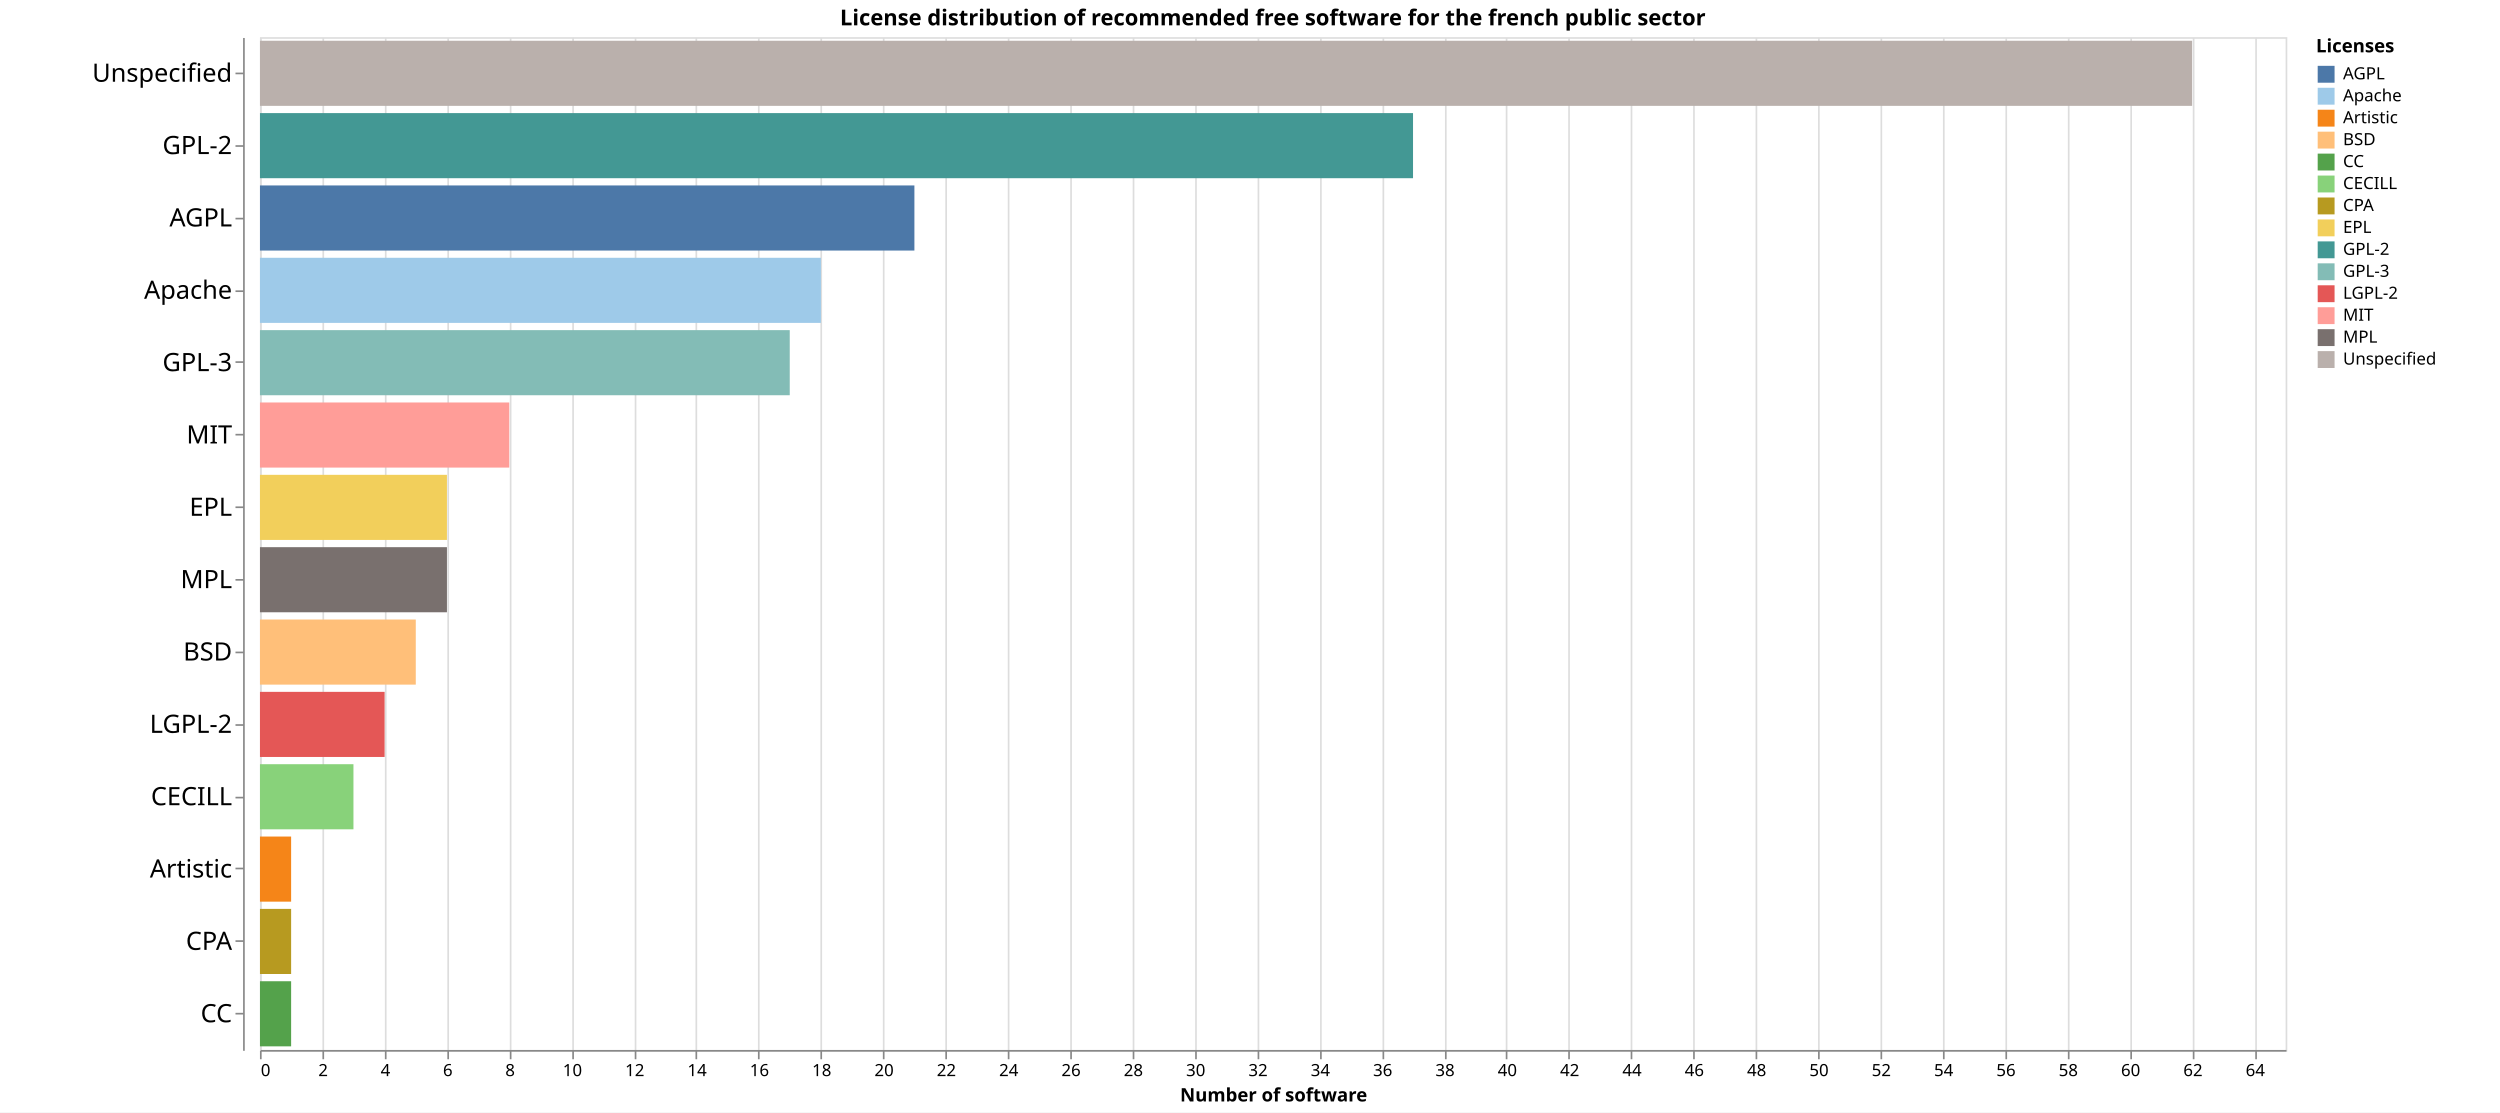
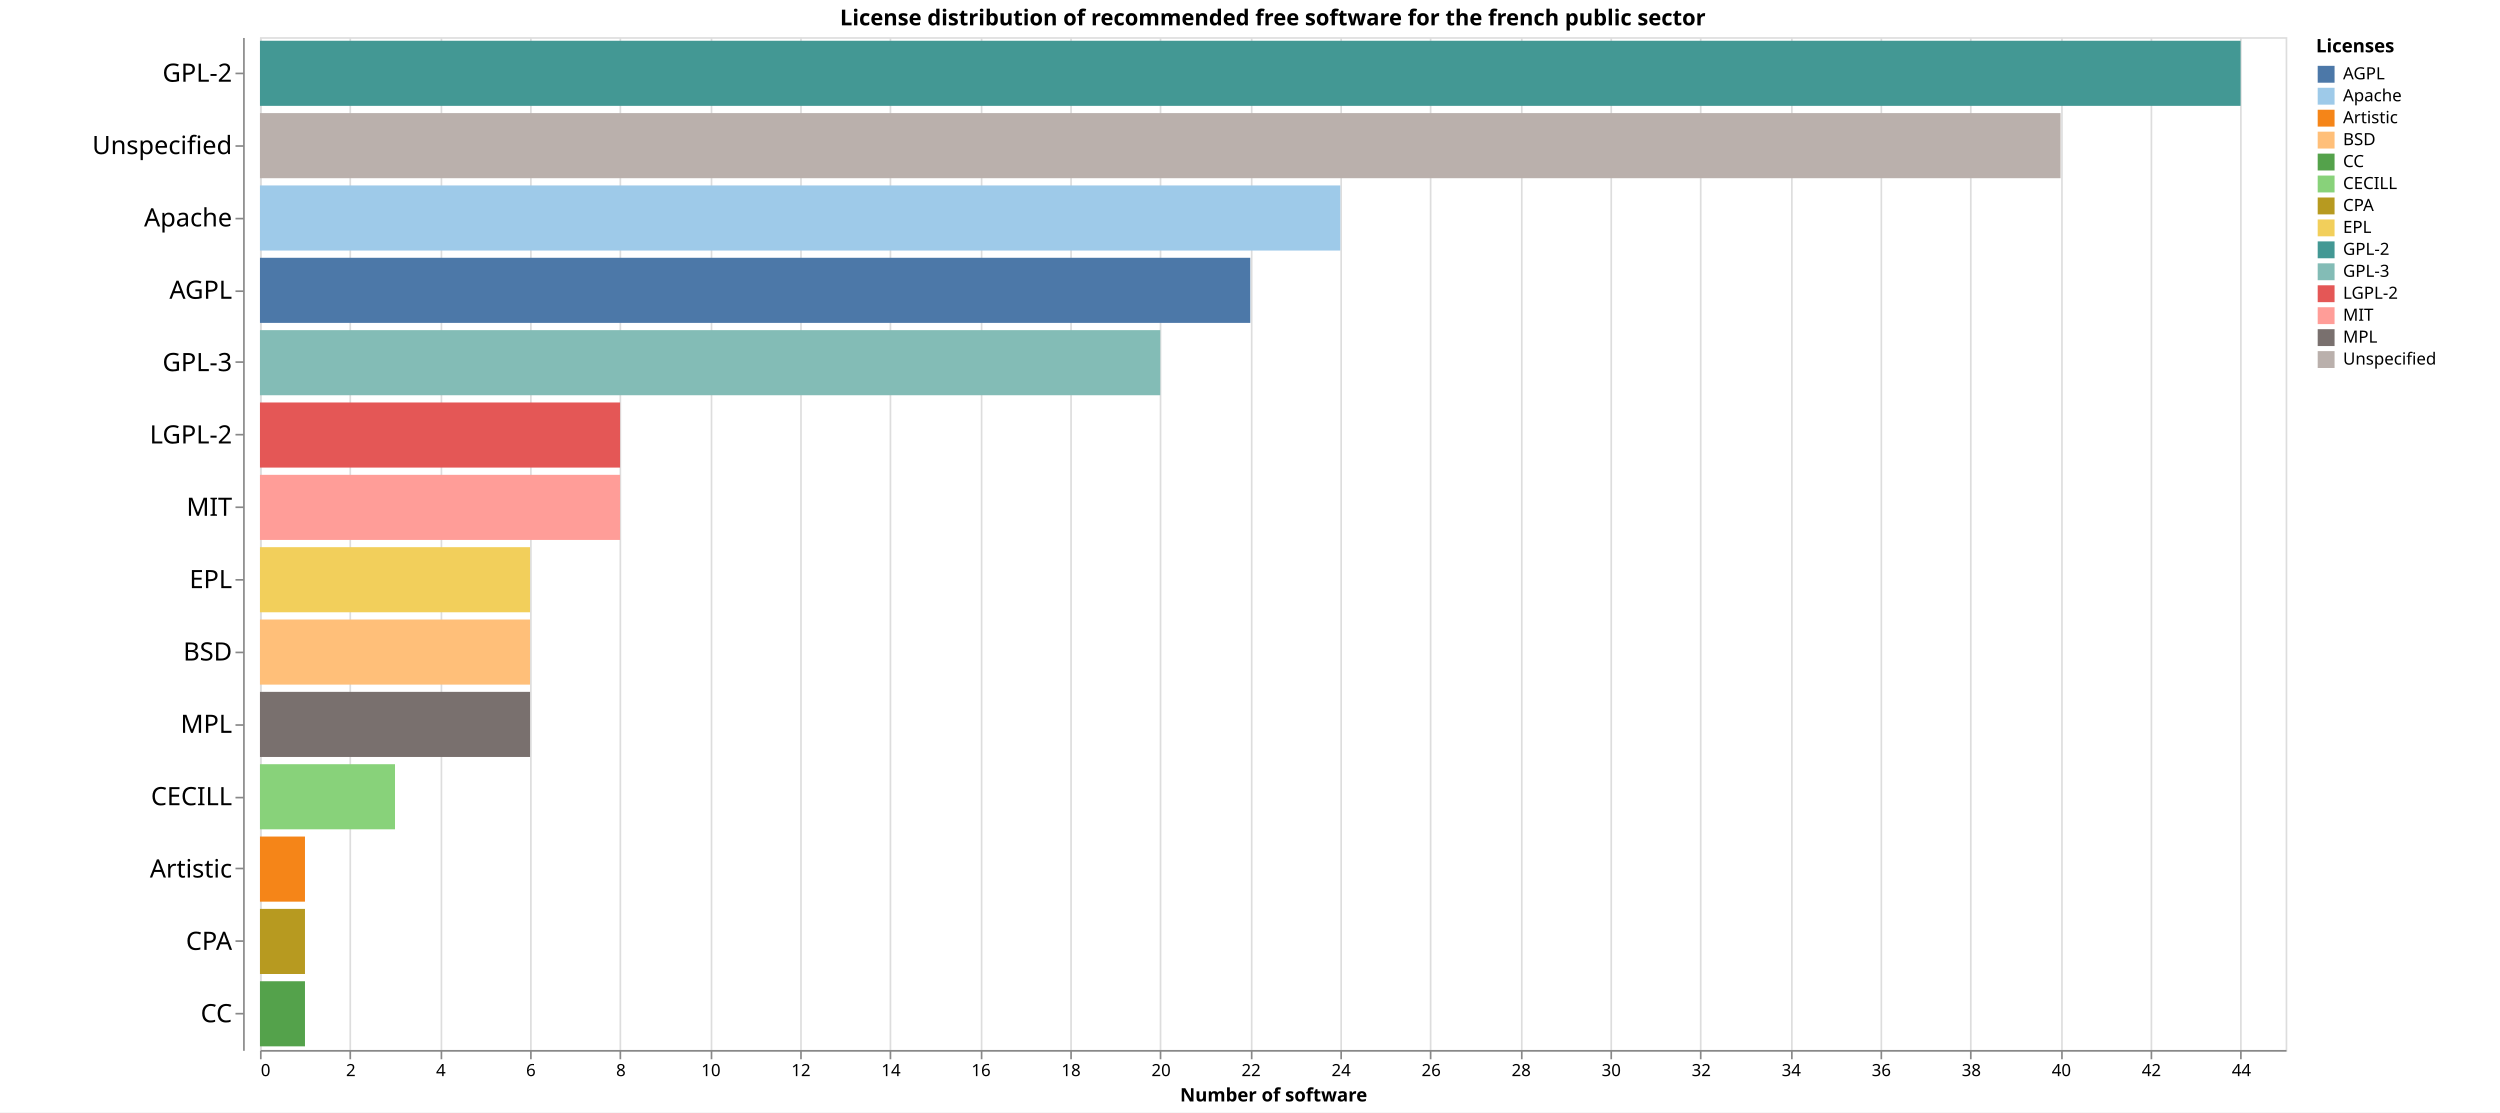
<svg xmlns="http://www.w3.org/2000/svg" class="marks" width="1481" height="659" viewBox="0 0 1481 659" version="1.1">
  <rect width="1481" height="659" style="fill: white;" />
  <g transform="translate(154,22)">
    <g class="mark-group role-frame root">
      <g transform="translate(0,0)">
        <path class="background" d="M0.5,0.5h1200v600h-1200Z" style="fill: none; stroke: #ddd;" />
        <g>
          <g class="mark-group role-axis">
            <g transform="translate(0.5,600.5)">
              <path class="background" d="M0,0h0v0h0Z" style="pointer-events: none; fill: none;" />
              <g>
                <g class="mark-rule role-axis-grid" style="pointer-events: none;">
                  <line transform="translate(0,0)" x2="0" y2="-600" style="fill: none; stroke: #ddd; stroke-width: 1; opacity: 1;" />
-                   <line transform="translate(37,0)" x2="0" y2="-600" style="fill: none; stroke: #ddd; stroke-width: 1; opacity: 1;" />
-                   <line transform="translate(74,0)" x2="0" y2="-600" style="fill: none; stroke: #ddd; stroke-width: 1; opacity: 1;" />
-                   <line transform="translate(111,0)" x2="0" y2="-600" style="fill: none; stroke: #ddd; stroke-width: 1; opacity: 1;" />
-                   <line transform="translate(148,0)" x2="0" y2="-600" style="fill: none; stroke: #ddd; stroke-width: 1; opacity: 1;" />
-                   <line transform="translate(185,0)" x2="0" y2="-600" style="fill: none; stroke: #ddd; stroke-width: 1; opacity: 1;" />
-                   <line transform="translate(222,0)" x2="0" y2="-600" style="fill: none; stroke: #ddd; stroke-width: 1; opacity: 1;" />
-                   <line transform="translate(258,0)" x2="0" y2="-600" style="fill: none; stroke: #ddd; stroke-width: 1; opacity: 1;" />
-                   <line transform="translate(295,0)" x2="0" y2="-600" style="fill: none; stroke: #ddd; stroke-width: 1; opacity: 1;" />
-                   <line transform="translate(332,0)" x2="0" y2="-600" style="fill: none; stroke: #ddd; stroke-width: 1; opacity: 1;" />
-                   <line transform="translate(369,0)" x2="0" y2="-600" style="fill: none; stroke: #ddd; stroke-width: 1; opacity: 1;" />
-                   <line transform="translate(406,0)" x2="0" y2="-600" style="fill: none; stroke: #ddd; stroke-width: 1; opacity: 1;" />
-                   <line transform="translate(443,0)" x2="0" y2="-600" style="fill: none; stroke: #ddd; stroke-width: 1; opacity: 1;" />
+                   <line transform="translate(53,0)" x2="0" y2="-600" style="fill: none; stroke: #ddd; stroke-width: 1; opacity: 1;" />
+                   <line transform="translate(107,0)" x2="0" y2="-600" style="fill: none; stroke: #ddd; stroke-width: 1; opacity: 1;" />
+                   <line transform="translate(160,0)" x2="0" y2="-600" style="fill: none; stroke: #ddd; stroke-width: 1; opacity: 1;" />
+                   <line transform="translate(213,0)" x2="0" y2="-600" style="fill: none; stroke: #ddd; stroke-width: 1; opacity: 1;" />
+                   <line transform="translate(267,0)" x2="0" y2="-600" style="fill: none; stroke: #ddd; stroke-width: 1; opacity: 1;" />
+                   <line transform="translate(320,0)" x2="0" y2="-600" style="fill: none; stroke: #ddd; stroke-width: 1; opacity: 1;" />
+                   <line transform="translate(373,0)" x2="0" y2="-600" style="fill: none; stroke: #ddd; stroke-width: 1; opacity: 1;" />
+                   <line transform="translate(427,0)" x2="0" y2="-600" style="fill: none; stroke: #ddd; stroke-width: 1; opacity: 1;" />
                  <line transform="translate(480,0)" x2="0" y2="-600" style="fill: none; stroke: #ddd; stroke-width: 1; opacity: 1;" />
-                   <line transform="translate(517,0)" x2="0" y2="-600" style="fill: none; stroke: #ddd; stroke-width: 1; opacity: 1;" />
-                   <line transform="translate(554,0)" x2="0" y2="-600" style="fill: none; stroke: #ddd; stroke-width: 1; opacity: 1;" />
-                   <line transform="translate(591,0)" x2="0" y2="-600" style="fill: none; stroke: #ddd; stroke-width: 1; opacity: 1;" />
-                   <line transform="translate(628,0)" x2="0" y2="-600" style="fill: none; stroke: #ddd; stroke-width: 1; opacity: 1;" />
-                   <line transform="translate(665,0)" x2="0" y2="-600" style="fill: none; stroke: #ddd; stroke-width: 1; opacity: 1;" />
-                   <line transform="translate(702,0)" x2="0" y2="-600" style="fill: none; stroke: #ddd; stroke-width: 1; opacity: 1;" />
-                   <line transform="translate(738,0)" x2="0" y2="-600" style="fill: none; stroke: #ddd; stroke-width: 1; opacity: 1;" />
-                   <line transform="translate(775,0)" x2="0" y2="-600" style="fill: none; stroke: #ddd; stroke-width: 1; opacity: 1;" />
-                   <line transform="translate(812,0)" x2="0" y2="-600" style="fill: none; stroke: #ddd; stroke-width: 1; opacity: 1;" />
-                   <line transform="translate(849,0)" x2="0" y2="-600" style="fill: none; stroke: #ddd; stroke-width: 1; opacity: 1;" />
-                   <line transform="translate(886,0)" x2="0" y2="-600" style="fill: none; stroke: #ddd; stroke-width: 1; opacity: 1;" />
-                   <line transform="translate(923,0)" x2="0" y2="-600" style="fill: none; stroke: #ddd; stroke-width: 1; opacity: 1;" />
+                   <line transform="translate(533,0)" x2="0" y2="-600" style="fill: none; stroke: #ddd; stroke-width: 1; opacity: 1;" />
+                   <line transform="translate(587,0)" x2="0" y2="-600" style="fill: none; stroke: #ddd; stroke-width: 1; opacity: 1;" />
+                   <line transform="translate(640,0)" x2="0" y2="-600" style="fill: none; stroke: #ddd; stroke-width: 1; opacity: 1;" />
+                   <line transform="translate(693,0)" x2="0" y2="-600" style="fill: none; stroke: #ddd; stroke-width: 1; opacity: 1;" />
+                   <line transform="translate(747,0)" x2="0" y2="-600" style="fill: none; stroke: #ddd; stroke-width: 1; opacity: 1;" />
+                   <line transform="translate(800,0)" x2="0" y2="-600" style="fill: none; stroke: #ddd; stroke-width: 1; opacity: 1;" />
+                   <line transform="translate(853,0)" x2="0" y2="-600" style="fill: none; stroke: #ddd; stroke-width: 1; opacity: 1;" />
+                   <line transform="translate(907,0)" x2="0" y2="-600" style="fill: none; stroke: #ddd; stroke-width: 1; opacity: 1;" />
                  <line transform="translate(960,0)" x2="0" y2="-600" style="fill: none; stroke: #ddd; stroke-width: 1; opacity: 1;" />
-                   <line transform="translate(997,0)" x2="0" y2="-600" style="fill: none; stroke: #ddd; stroke-width: 1; opacity: 1;" />
-                   <line transform="translate(1034,0)" x2="0" y2="-600" style="fill: none; stroke: #ddd; stroke-width: 1; opacity: 1;" />
-                   <line transform="translate(1071,0)" x2="0" y2="-600" style="fill: none; stroke: #ddd; stroke-width: 1; opacity: 1;" />
-                   <line transform="translate(1108,0)" x2="0" y2="-600" style="fill: none; stroke: #ddd; stroke-width: 1; opacity: 1;" />
-                   <line transform="translate(1145,0)" x2="0" y2="-600" style="fill: none; stroke: #ddd; stroke-width: 1; opacity: 1;" />
-                   <line transform="translate(1182,0)" x2="0" y2="-600" style="fill: none; stroke: #ddd; stroke-width: 1; opacity: 1;" />
+                   <line transform="translate(1013,0)" x2="0" y2="-600" style="fill: none; stroke: #ddd; stroke-width: 1; opacity: 1;" />
+                   <line transform="translate(1067,0)" x2="0" y2="-600" style="fill: none; stroke: #ddd; stroke-width: 1; opacity: 1;" />
+                   <line transform="translate(1120,0)" x2="0" y2="-600" style="fill: none; stroke: #ddd; stroke-width: 1; opacity: 1;" />
+                   <line transform="translate(1173,0)" x2="0" y2="-600" style="fill: none; stroke: #ddd; stroke-width: 1; opacity: 1;" />
                </g>
              </g>
              <path class="foreground" d="" style="pointer-events: none; display: none; fill: none;" />
            </g>
          </g>
          <g class="mark-group role-axis">
            <g transform="translate(0.5,600.5)">
              <path class="background" d="M0,0h0v0h0Z" style="pointer-events: none; fill: none;" />
              <g>
                <g class="mark-rule role-axis-tick" style="pointer-events: none;">
                  <line transform="translate(0,0)" x2="0" y2="5" style="fill: none; stroke: #888; stroke-width: 1; opacity: 1;" />
-                   <line transform="translate(37,0)" x2="0" y2="5" style="fill: none; stroke: #888; stroke-width: 1; opacity: 1;" />
-                   <line transform="translate(74,0)" x2="0" y2="5" style="fill: none; stroke: #888; stroke-width: 1; opacity: 1;" />
-                   <line transform="translate(111,0)" x2="0" y2="5" style="fill: none; stroke: #888; stroke-width: 1; opacity: 1;" />
-                   <line transform="translate(148,0)" x2="0" y2="5" style="fill: none; stroke: #888; stroke-width: 1; opacity: 1;" />
-                   <line transform="translate(185,0)" x2="0" y2="5" style="fill: none; stroke: #888; stroke-width: 1; opacity: 1;" />
-                   <line transform="translate(222,0)" x2="0" y2="5" style="fill: none; stroke: #888; stroke-width: 1; opacity: 1;" />
-                   <line transform="translate(258,0)" x2="0" y2="5" style="fill: none; stroke: #888; stroke-width: 1; opacity: 1;" />
-                   <line transform="translate(295,0)" x2="0" y2="5" style="fill: none; stroke: #888; stroke-width: 1; opacity: 1;" />
-                   <line transform="translate(332,0)" x2="0" y2="5" style="fill: none; stroke: #888; stroke-width: 1; opacity: 1;" />
-                   <line transform="translate(369,0)" x2="0" y2="5" style="fill: none; stroke: #888; stroke-width: 1; opacity: 1;" />
-                   <line transform="translate(406,0)" x2="0" y2="5" style="fill: none; stroke: #888; stroke-width: 1; opacity: 1;" />
-                   <line transform="translate(443,0)" x2="0" y2="5" style="fill: none; stroke: #888; stroke-width: 1; opacity: 1;" />
+                   <line transform="translate(53,0)" x2="0" y2="5" style="fill: none; stroke: #888; stroke-width: 1; opacity: 1;" />
+                   <line transform="translate(107,0)" x2="0" y2="5" style="fill: none; stroke: #888; stroke-width: 1; opacity: 1;" />
+                   <line transform="translate(160,0)" x2="0" y2="5" style="fill: none; stroke: #888; stroke-width: 1; opacity: 1;" />
+                   <line transform="translate(213,0)" x2="0" y2="5" style="fill: none; stroke: #888; stroke-width: 1; opacity: 1;" />
+                   <line transform="translate(267,0)" x2="0" y2="5" style="fill: none; stroke: #888; stroke-width: 1; opacity: 1;" />
+                   <line transform="translate(320,0)" x2="0" y2="5" style="fill: none; stroke: #888; stroke-width: 1; opacity: 1;" />
+                   <line transform="translate(373,0)" x2="0" y2="5" style="fill: none; stroke: #888; stroke-width: 1; opacity: 1;" />
+                   <line transform="translate(427,0)" x2="0" y2="5" style="fill: none; stroke: #888; stroke-width: 1; opacity: 1;" />
                  <line transform="translate(480,0)" x2="0" y2="5" style="fill: none; stroke: #888; stroke-width: 1; opacity: 1;" />
-                   <line transform="translate(517,0)" x2="0" y2="5" style="fill: none; stroke: #888; stroke-width: 1; opacity: 1;" />
-                   <line transform="translate(554,0)" x2="0" y2="5" style="fill: none; stroke: #888; stroke-width: 1; opacity: 1;" />
-                   <line transform="translate(591,0)" x2="0" y2="5" style="fill: none; stroke: #888; stroke-width: 1; opacity: 1;" />
-                   <line transform="translate(628,0)" x2="0" y2="5" style="fill: none; stroke: #888; stroke-width: 1; opacity: 1;" />
-                   <line transform="translate(665,0)" x2="0" y2="5" style="fill: none; stroke: #888; stroke-width: 1; opacity: 1;" />
-                   <line transform="translate(702,0)" x2="0" y2="5" style="fill: none; stroke: #888; stroke-width: 1; opacity: 1;" />
-                   <line transform="translate(738,0)" x2="0" y2="5" style="fill: none; stroke: #888; stroke-width: 1; opacity: 1;" />
-                   <line transform="translate(775,0)" x2="0" y2="5" style="fill: none; stroke: #888; stroke-width: 1; opacity: 1;" />
-                   <line transform="translate(812,0)" x2="0" y2="5" style="fill: none; stroke: #888; stroke-width: 1; opacity: 1;" />
-                   <line transform="translate(849,0)" x2="0" y2="5" style="fill: none; stroke: #888; stroke-width: 1; opacity: 1;" />
-                   <line transform="translate(886,0)" x2="0" y2="5" style="fill: none; stroke: #888; stroke-width: 1; opacity: 1;" />
-                   <line transform="translate(923,0)" x2="0" y2="5" style="fill: none; stroke: #888; stroke-width: 1; opacity: 1;" />
+                   <line transform="translate(533,0)" x2="0" y2="5" style="fill: none; stroke: #888; stroke-width: 1; opacity: 1;" />
+                   <line transform="translate(587,0)" x2="0" y2="5" style="fill: none; stroke: #888; stroke-width: 1; opacity: 1;" />
+                   <line transform="translate(640,0)" x2="0" y2="5" style="fill: none; stroke: #888; stroke-width: 1; opacity: 1;" />
+                   <line transform="translate(693,0)" x2="0" y2="5" style="fill: none; stroke: #888; stroke-width: 1; opacity: 1;" />
+                   <line transform="translate(747,0)" x2="0" y2="5" style="fill: none; stroke: #888; stroke-width: 1; opacity: 1;" />
+                   <line transform="translate(800,0)" x2="0" y2="5" style="fill: none; stroke: #888; stroke-width: 1; opacity: 1;" />
+                   <line transform="translate(853,0)" x2="0" y2="5" style="fill: none; stroke: #888; stroke-width: 1; opacity: 1;" />
+                   <line transform="translate(907,0)" x2="0" y2="5" style="fill: none; stroke: #888; stroke-width: 1; opacity: 1;" />
                  <line transform="translate(960,0)" x2="0" y2="5" style="fill: none; stroke: #888; stroke-width: 1; opacity: 1;" />
-                   <line transform="translate(997,0)" x2="0" y2="5" style="fill: none; stroke: #888; stroke-width: 1; opacity: 1;" />
-                   <line transform="translate(1034,0)" x2="0" y2="5" style="fill: none; stroke: #888; stroke-width: 1; opacity: 1;" />
-                   <line transform="translate(1071,0)" x2="0" y2="5" style="fill: none; stroke: #888; stroke-width: 1; opacity: 1;" />
-                   <line transform="translate(1108,0)" x2="0" y2="5" style="fill: none; stroke: #888; stroke-width: 1; opacity: 1;" />
-                   <line transform="translate(1145,0)" x2="0" y2="5" style="fill: none; stroke: #888; stroke-width: 1; opacity: 1;" />
-                   <line transform="translate(1182,0)" x2="0" y2="5" style="fill: none; stroke: #888; stroke-width: 1; opacity: 1;" />
+                   <line transform="translate(1013,0)" x2="0" y2="5" style="fill: none; stroke: #888; stroke-width: 1; opacity: 1;" />
+                   <line transform="translate(1067,0)" x2="0" y2="5" style="fill: none; stroke: #888; stroke-width: 1; opacity: 1;" />
+                   <line transform="translate(1120,0)" x2="0" y2="5" style="fill: none; stroke: #888; stroke-width: 1; opacity: 1;" />
+                   <line transform="translate(1173,0)" x2="0" y2="5" style="fill: none; stroke: #888; stroke-width: 1; opacity: 1;" />
                </g>
                <g class="mark-text role-axis-label" style="pointer-events: none;">
                  <text text-anchor="start" transform="translate(0,15)" style="font-family: sans-serif; font-size: 10px; fill: #000; opacity: 1;">0</text>
-                   <text text-anchor="middle" transform="translate(36.92308,15)" style="font-family: sans-serif; font-size: 10px; fill: #000; opacity: 1;">2</text>
-                   <text text-anchor="middle" transform="translate(73.84615,15)" style="font-family: sans-serif; font-size: 10px; fill: #000; opacity: 1;">4</text>
-                   <text text-anchor="middle" transform="translate(110.7692,15)" style="font-family: sans-serif; font-size: 10px; fill: #000; opacity: 1;">6</text>
-                   <text text-anchor="middle" transform="translate(147.6923,15)" style="font-family: sans-serif; font-size: 10px; fill: #000; opacity: 1;">8</text>
-                   <text text-anchor="middle" transform="translate(184.6154,15)" style="font-family: sans-serif; font-size: 10px; fill: #000; opacity: 1;">10</text>
-                   <text text-anchor="middle" transform="translate(221.5385,15)" style="font-family: sans-serif; font-size: 10px; fill: #000; opacity: 1;">12</text>
-                   <text text-anchor="middle" transform="translate(258.4615,15)" style="font-family: sans-serif; font-size: 10px; fill: #000; opacity: 1;">14</text>
-                   <text text-anchor="middle" transform="translate(295.3846,15)" style="font-family: sans-serif; font-size: 10px; fill: #000; opacity: 1;">16</text>
-                   <text text-anchor="middle" transform="translate(332.3077,15)" style="font-family: sans-serif; font-size: 10px; fill: #000; opacity: 1;">18</text>
-                   <text text-anchor="middle" transform="translate(369.2308,15)" style="font-family: sans-serif; font-size: 10px; fill: #000; opacity: 1;">20</text>
-                   <text text-anchor="middle" transform="translate(406.1538,15)" style="font-family: sans-serif; font-size: 10px; fill: #000; opacity: 1;">22</text>
-                   <text text-anchor="middle" transform="translate(443.0769,15)" style="font-family: sans-serif; font-size: 10px; fill: #000; opacity: 1;">24</text>
-                   <text text-anchor="middle" transform="translate(480,15)" style="font-family: sans-serif; font-size: 10px; fill: #000; opacity: 1;">26</text>
-                   <text text-anchor="middle" transform="translate(516.9231,15)" style="font-family: sans-serif; font-size: 10px; fill: #000; opacity: 1;">28</text>
-                   <text text-anchor="middle" transform="translate(553.8462,15)" style="font-family: sans-serif; font-size: 10px; fill: #000; opacity: 1;">30</text>
-                   <text text-anchor="middle" transform="translate(590.7692,15)" style="font-family: sans-serif; font-size: 10px; fill: #000; opacity: 1;">32</text>
-                   <text text-anchor="middle" transform="translate(627.6923,15)" style="font-family: sans-serif; font-size: 10px; fill: #000; opacity: 1;">34</text>
-                   <text text-anchor="middle" transform="translate(664.6154,15)" style="font-family: sans-serif; font-size: 10px; fill: #000; opacity: 1;">36</text>
-                   <text text-anchor="middle" transform="translate(701.5385,15)" style="font-family: sans-serif; font-size: 10px; fill: #000; opacity: 1;">38</text>
-                   <text text-anchor="middle" transform="translate(738.4615,15)" style="font-family: sans-serif; font-size: 10px; fill: #000; opacity: 1;">40</text>
-                   <text text-anchor="middle" transform="translate(775.3846,15)" style="font-family: sans-serif; font-size: 10px; fill: #000; opacity: 1;">42</text>
-                   <text text-anchor="middle" transform="translate(812.3077,15)" style="font-family: sans-serif; font-size: 10px; fill: #000; opacity: 1;">44</text>
-                   <text text-anchor="middle" transform="translate(849.2308,15)" style="font-family: sans-serif; font-size: 10px; fill: #000; opacity: 1;">46</text>
-                   <text text-anchor="middle" transform="translate(886.1538,15)" style="font-family: sans-serif; font-size: 10px; fill: #000; opacity: 1;">48</text>
-                   <text text-anchor="middle" transform="translate(923.0769,15)" style="font-family: sans-serif; font-size: 10px; fill: #000; opacity: 1;">50</text>
-                   <text text-anchor="middle" transform="translate(960,15)" style="font-family: sans-serif; font-size: 10px; fill: #000; opacity: 1;">52</text>
-                   <text text-anchor="middle" transform="translate(996.9231,15)" style="font-family: sans-serif; font-size: 10px; fill: #000; opacity: 1;">54</text>
-                   <text text-anchor="middle" transform="translate(1033.846,15)" style="font-family: sans-serif; font-size: 10px; fill: #000; opacity: 1;">56</text>
-                   <text text-anchor="middle" transform="translate(1070.769,15)" style="font-family: sans-serif; font-size: 10px; fill: #000; opacity: 1;">58</text>
-                   <text text-anchor="middle" transform="translate(1107.692,15)" style="font-family: sans-serif; font-size: 10px; fill: #000; opacity: 1;">60</text>
-                   <text text-anchor="middle" transform="translate(1144.615,15)" style="font-family: sans-serif; font-size: 10px; fill: #000; opacity: 1;">62</text>
-                   <text text-anchor="middle" transform="translate(1181.538,15)" style="font-family: sans-serif; font-size: 10px; fill: #000; opacity: 1;">64</text>
+                   <text text-anchor="middle" transform="translate(53.33333,15)" style="font-family: sans-serif; font-size: 10px; fill: #000; opacity: 1;">2</text>
+                   <text text-anchor="middle" transform="translate(106.6667,15)" style="font-family: sans-serif; font-size: 10px; fill: #000; opacity: 1;">4</text>
+                   <text text-anchor="middle" transform="translate(160,15)" style="font-family: sans-serif; font-size: 10px; fill: #000; opacity: 1;">6</text>
+                   <text text-anchor="middle" transform="translate(213.3333,15)" style="font-family: sans-serif; font-size: 10px; fill: #000; opacity: 1;">8</text>
+                   <text text-anchor="middle" transform="translate(266.6667,15)" style="font-family: sans-serif; font-size: 10px; fill: #000; opacity: 1;">10</text>
+                   <text text-anchor="middle" transform="translate(320,15)" style="font-family: sans-serif; font-size: 10px; fill: #000; opacity: 1;">12</text>
+                   <text text-anchor="middle" transform="translate(373.3333,15)" style="font-family: sans-serif; font-size: 10px; fill: #000; opacity: 1;">14</text>
+                   <text text-anchor="middle" transform="translate(426.6667,15)" style="font-family: sans-serif; font-size: 10px; fill: #000; opacity: 1;">16</text>
+                   <text text-anchor="middle" transform="translate(480,15)" style="font-family: sans-serif; font-size: 10px; fill: #000; opacity: 1;">18</text>
+                   <text text-anchor="middle" transform="translate(533.3333,15)" style="font-family: sans-serif; font-size: 10px; fill: #000; opacity: 1;">20</text>
+                   <text text-anchor="middle" transform="translate(586.6667,15)" style="font-family: sans-serif; font-size: 10px; fill: #000; opacity: 1;">22</text>
+                   <text text-anchor="middle" transform="translate(640,15)" style="font-family: sans-serif; font-size: 10px; fill: #000; opacity: 1;">24</text>
+                   <text text-anchor="middle" transform="translate(693.3333,15)" style="font-family: sans-serif; font-size: 10px; fill: #000; opacity: 1;">26</text>
+                   <text text-anchor="middle" transform="translate(746.6667,15)" style="font-family: sans-serif; font-size: 10px; fill: #000; opacity: 1;">28</text>
+                   <text text-anchor="middle" transform="translate(800,15)" style="font-family: sans-serif; font-size: 10px; fill: #000; opacity: 1;">30</text>
+                   <text text-anchor="middle" transform="translate(853.3333,15)" style="font-family: sans-serif; font-size: 10px; fill: #000; opacity: 1;">32</text>
+                   <text text-anchor="middle" transform="translate(906.6667,15)" style="font-family: sans-serif; font-size: 10px; fill: #000; opacity: 1;">34</text>
+                   <text text-anchor="middle" transform="translate(960,15)" style="font-family: sans-serif; font-size: 10px; fill: #000; opacity: 1;">36</text>
+                   <text text-anchor="middle" transform="translate(1013.333,15)" style="font-family: sans-serif; font-size: 10px; fill: #000; opacity: 1;">38</text>
+                   <text text-anchor="middle" transform="translate(1066.667,15)" style="font-family: sans-serif; font-size: 10px; fill: #000; opacity: 1;">40</text>
+                   <text text-anchor="middle" transform="translate(1120,15)" style="font-family: sans-serif; font-size: 10px; fill: #000; opacity: 1;">42</text>
+                   <text text-anchor="middle" transform="translate(1173.333,15)" style="font-family: sans-serif; font-size: 10px; fill: #000; opacity: 1;">44</text>
                </g>
                <g class="mark-rule role-axis-domain" style="pointer-events: none;">
                  <line transform="translate(0,0)" x2="1200" y2="0" style="fill: none; stroke: #888; stroke-width: 1; opacity: 1;" />
                </g>
                <g class="mark-text role-axis-title" style="pointer-events: none;">
                  <text text-anchor="middle" transform="translate(600,30)" style="font-family: sans-serif; font-size: 11px; font-weight: bold; fill: #000; opacity: 1;">Number of software</text>
                </g>
              </g>
              <path class="foreground" d="" style="pointer-events: none; display: none; fill: none;" />
            </g>
          </g>
          <g class="mark-group role-axis">
            <g transform="translate(-9.5,0.5)">
              <path class="background" d="M0,0h0v0h0Z" style="pointer-events: none; fill: none;" />
              <g>
                <g class="mark-rule role-axis-tick" style="pointer-events: none;">
                  <line transform="translate(0,21)" x2="-5" y2="0" style="fill: none; stroke: #888; stroke-width: 1; opacity: 1;" />
                  <line transform="translate(0,64)" x2="-5" y2="0" style="fill: none; stroke: #888; stroke-width: 1; opacity: 1;" />
                  <line transform="translate(0,107)" x2="-5" y2="0" style="fill: none; stroke: #888; stroke-width: 1; opacity: 1;" />
                  <line transform="translate(0,150)" x2="-5" y2="0" style="fill: none; stroke: #888; stroke-width: 1; opacity: 1;" />
                  <line transform="translate(0,192)" x2="-5" y2="0" style="fill: none; stroke: #888; stroke-width: 1; opacity: 1;" />
                  <line transform="translate(0,235)" x2="-5" y2="0" style="fill: none; stroke: #888; stroke-width: 1; opacity: 1;" />
                  <line transform="translate(0,278)" x2="-5" y2="0" style="fill: none; stroke: #888; stroke-width: 1; opacity: 1;" />
                  <line transform="translate(0,321)" x2="-5" y2="0" style="fill: none; stroke: #888; stroke-width: 1; opacity: 1;" />
                  <line transform="translate(0,364)" x2="-5" y2="0" style="fill: none; stroke: #888; stroke-width: 1; opacity: 1;" />
                  <line transform="translate(0,407)" x2="-5" y2="0" style="fill: none; stroke: #888; stroke-width: 1; opacity: 1;" />
                  <line transform="translate(0,450)" x2="-5" y2="0" style="fill: none; stroke: #888; stroke-width: 1; opacity: 1;" />
                  <line transform="translate(0,492)" x2="-5" y2="0" style="fill: none; stroke: #888; stroke-width: 1; opacity: 1;" />
                  <line transform="translate(0,535)" x2="-5" y2="0" style="fill: none; stroke: #888; stroke-width: 1; opacity: 1;" />
                  <line transform="translate(0,578)" x2="-5" y2="0" style="fill: none; stroke: #888; stroke-width: 1; opacity: 1;" />
                </g>
                <g class="mark-text role-axis-label" style="pointer-events: none;">
-                   <text text-anchor="end" transform="translate(-7,25.92857)" style="font-family: sans-serif; font-size: 15px; fill: #000; opacity: 1;">Unspecified</text>
-                   <text text-anchor="end" transform="translate(-7,68.78571)" style="font-family: sans-serif; font-size: 15px; fill: #000; opacity: 1;">GPL-2</text>
-                   <text text-anchor="end" transform="translate(-7,111.6429)" style="font-family: sans-serif; font-size: 15px; fill: #000; opacity: 1;">AGPL</text>
-                   <text text-anchor="end" transform="translate(-7,154.5)" style="font-family: sans-serif; font-size: 15px; fill: #000; opacity: 1;">Apache</text>
+                   <text text-anchor="end" transform="translate(-7,25.92857)" style="font-family: sans-serif; font-size: 15px; fill: #000; opacity: 1;">GPL-2</text>
+                   <text text-anchor="end" transform="translate(-7,68.78571)" style="font-family: sans-serif; font-size: 15px; fill: #000; opacity: 1;">Unspecified</text>
+                   <text text-anchor="end" transform="translate(-7,111.6429)" style="font-family: sans-serif; font-size: 15px; fill: #000; opacity: 1;">Apache</text>
+                   <text text-anchor="end" transform="translate(-7,154.5)" style="font-family: sans-serif; font-size: 15px; fill: #000; opacity: 1;">AGPL</text>
                  <text text-anchor="end" transform="translate(-7,197.3571)" style="font-family: sans-serif; font-size: 15px; fill: #000; opacity: 1;">GPL-3</text>
-                   <text text-anchor="end" transform="translate(-7,240.2143)" style="font-family: sans-serif; font-size: 15px; fill: #000; opacity: 1;">MIT</text>
-                   <text text-anchor="end" transform="translate(-7,283.0714)" style="font-family: sans-serif; font-size: 15px; fill: #000; opacity: 1;">EPL</text>
-                   <text text-anchor="end" transform="translate(-7,325.9286)" style="font-family: sans-serif; font-size: 15px; fill: #000; opacity: 1;">MPL</text>
+                   <text text-anchor="end" transform="translate(-7,240.2143)" style="font-family: sans-serif; font-size: 15px; fill: #000; opacity: 1;">LGPL-2</text>
+                   <text text-anchor="end" transform="translate(-7,283.0714)" style="font-family: sans-serif; font-size: 15px; fill: #000; opacity: 1;">MIT</text>
+                   <text text-anchor="end" transform="translate(-7,325.9286)" style="font-family: sans-serif; font-size: 15px; fill: #000; opacity: 1;">EPL</text>
                  <text text-anchor="end" transform="translate(-7,368.7857)" style="font-family: sans-serif; font-size: 15px; fill: #000; opacity: 1;">BSD</text>
-                   <text text-anchor="end" transform="translate(-7,411.6429)" style="font-family: sans-serif; font-size: 15px; fill: #000; opacity: 1;">LGPL-2</text>
+                   <text text-anchor="end" transform="translate(-7,411.6429)" style="font-family: sans-serif; font-size: 15px; fill: #000; opacity: 1;">MPL</text>
                  <text text-anchor="end" transform="translate(-7,454.5)" style="font-family: sans-serif; font-size: 15px; fill: #000; opacity: 1;">CECILL</text>
                  <text text-anchor="end" transform="translate(-7,497.3571)" style="font-family: sans-serif; font-size: 15px; fill: #000; opacity: 1;">Artistic</text>
                  <text text-anchor="end" transform="translate(-7,540.2143)" style="font-family: sans-serif; font-size: 15px; fill: #000; opacity: 1;">CPA</text>
                  <text text-anchor="end" transform="translate(-7,583.0714)" style="font-family: sans-serif; font-size: 15px; fill: #000; opacity: 1;">CC</text>
                </g>
                <g class="mark-rule role-axis-domain" style="pointer-events: none;">
                  <line transform="translate(0,0)" x2="0" y2="600" style="fill: none; stroke: #888; stroke-width: 1; opacity: 1;" />
                </g>
              </g>
              <path class="foreground" d="" style="pointer-events: none; display: none; fill: none;" />
            </g>
          </g>
          <g class="mark-rect role-mark marks">
-             <path d="M0,173.571h313.846v38.571h-313.846Z" style="fill: #83bcb6;" />
-             <path d="M0,387.857h73.846v38.571h-73.846Z" style="fill: #e45756;" />
-             <path d="M0,259.286h110.769v38.571h-110.769Z" style="fill: #f2cf5b;" />
-             <path d="M0,473.571h18.462v38.571h-18.462Z" style="fill: #f58518;" />
-             <path d="M0,87.857h387.692v38.571h-387.692Z" style="fill: #4c78a8;" />
-             <path d="M0,516.429h18.462v38.571h-18.462Z" style="fill: #b79a20;" />
-             <path d="M0,430.714h55.385v38.571h-55.385Z" style="fill: #88d27a;" />
-             <path d="M0,559.286h18.462v38.571h-18.462Z" style="fill: #54a24b;" />
-             <path d="M0,2.143h1144.615v38.571h-1144.615Z" style="fill: #bab0ac;" />
-             <path d="M0,130.714h332.308v38.571h-332.308Z" style="fill: #9ecae9;" />
-             <path d="M0,345h92.308v38.571h-92.308Z" style="fill: #ffbf79;" />
-             <path d="M0,216.429h147.692v38.571h-147.692Z" style="fill: #ff9d98;" />
-             <path d="M0,45h683.077v38.571h-683.077Z" style="fill: #439894;" />
-             <path d="M0,302.143h110.769v38.571h-110.769Z" style="fill: #79706e;" />
+             <path d="M0,173.571h533.333v38.571h-533.333Z" style="fill: #83bcb6;" />
+             <path d="M0,216.429h213.333v38.571h-213.333Z" style="fill: #e45756;" />
+             <path d="M0,302.143h160v38.571h-160Z" style="fill: #f2cf5b;" />
+             <path d="M0,473.571h26.667v38.571h-26.667Z" style="fill: #f58518;" />
+             <path d="M0,130.714h586.667v38.571h-586.667Z" style="fill: #4c78a8;" />
+             <path d="M0,516.429h26.667v38.571h-26.667Z" style="fill: #b79a20;" />
+             <path d="M0,430.714h80v38.571h-80Z" style="fill: #88d27a;" />
+             <path d="M0,559.286h26.667v38.571h-26.667Z" style="fill: #54a24b;" />
+             <path d="M0,45h1066.667v38.571h-1066.667Z" style="fill: #bab0ac;" />
+             <path d="M0,87.857h640v38.571h-640Z" style="fill: #9ecae9;" />
+             <path d="M0,345h160v38.571h-160Z" style="fill: #ffbf79;" />
+             <path d="M0,259.286h213.333v38.571h-213.333Z" style="fill: #ff9d98;" />
+             <path d="M0,2.143h1173.333v38.571h-1173.333Z" style="fill: #439894;" />
+             <path d="M0,387.857h160v38.571h-160Z" style="fill: #79706e;" />
          </g>
          <g class="mark-group role-legend">
            <g transform="translate(1218,0)">
              <path class="background" d="M0,0h104v196h-104Z" style="pointer-events: none; fill: none;" />
              <g>
                <g class="mark-group role-legend-entry">
                  <g transform="translate(0,16)">
                    <path class="background" d="M0,0h0v0h0Z" style="pointer-events: none; fill: none;" />
                    <g>
                      <g class="mark-group role-scope">
                        <g transform="translate(0,0)">
                          <path class="background" d="M0,0h104v11h-104Z" style="pointer-events: none; fill: none; opacity: 1;" />
                          <g>
                            <g class="mark-symbol role-legend-symbol" style="pointer-events: none;">
                              <path transform="translate(6,6)" d="M-5,-5h10v10h-10Z" style="fill: #4c78a8; stroke-width: 1.5; opacity: 1;" />
                            </g>
                            <g class="mark-text role-legend-label" style="pointer-events: none;">
                              <text text-anchor="start" transform="translate(16,9)" style="font-family: sans-serif; font-size: 10px; fill: #000; opacity: 1;">AGPL</text>
                            </g>
                          </g>
                          <path class="foreground" d="" style="pointer-events: none; display: none; fill: none;" />
                        </g>
                        <g transform="translate(0,13)">
                          <path class="background" d="M0,0h104v11h-104Z" style="pointer-events: none; fill: none; opacity: 1;" />
                          <g>
                            <g class="mark-symbol role-legend-symbol" style="pointer-events: none;">
                              <path transform="translate(6,6)" d="M-5,-5h10v10h-10Z" style="fill: #9ecae9; stroke-width: 1.5; opacity: 1;" />
                            </g>
                            <g class="mark-text role-legend-label" style="pointer-events: none;">
                              <text text-anchor="start" transform="translate(16,9)" style="font-family: sans-serif; font-size: 10px; fill: #000; opacity: 1;">Apache</text>
                            </g>
                          </g>
                          <path class="foreground" d="" style="pointer-events: none; display: none; fill: none;" />
                        </g>
                        <g transform="translate(0,26)">
                          <path class="background" d="M0,0h104v11h-104Z" style="pointer-events: none; fill: none; opacity: 1;" />
                          <g>
                            <g class="mark-symbol role-legend-symbol" style="pointer-events: none;">
                              <path transform="translate(6,6)" d="M-5,-5h10v10h-10Z" style="fill: #f58518; stroke-width: 1.5; opacity: 1;" />
                            </g>
                            <g class="mark-text role-legend-label" style="pointer-events: none;">
                              <text text-anchor="start" transform="translate(16,9)" style="font-family: sans-serif; font-size: 10px; fill: #000; opacity: 1;">Artistic</text>
                            </g>
                          </g>
                          <path class="foreground" d="" style="pointer-events: none; display: none; fill: none;" />
                        </g>
                        <g transform="translate(0,39)">
                          <path class="background" d="M0,0h104v11h-104Z" style="pointer-events: none; fill: none; opacity: 1;" />
                          <g>
                            <g class="mark-symbol role-legend-symbol" style="pointer-events: none;">
                              <path transform="translate(6,6)" d="M-5,-5h10v10h-10Z" style="fill: #ffbf79; stroke-width: 1.5; opacity: 1;" />
                            </g>
                            <g class="mark-text role-legend-label" style="pointer-events: none;">
                              <text text-anchor="start" transform="translate(16,9)" style="font-family: sans-serif; font-size: 10px; fill: #000; opacity: 1;">BSD</text>
                            </g>
                          </g>
                          <path class="foreground" d="" style="pointer-events: none; display: none; fill: none;" />
                        </g>
                        <g transform="translate(0,52)">
                          <path class="background" d="M0,0h104v11h-104Z" style="pointer-events: none; fill: none; opacity: 1;" />
                          <g>
                            <g class="mark-symbol role-legend-symbol" style="pointer-events: none;">
                              <path transform="translate(6,6)" d="M-5,-5h10v10h-10Z" style="fill: #54a24b; stroke-width: 1.5; opacity: 1;" />
                            </g>
                            <g class="mark-text role-legend-label" style="pointer-events: none;">
                              <text text-anchor="start" transform="translate(16,9)" style="font-family: sans-serif; font-size: 10px; fill: #000; opacity: 1;">CC</text>
                            </g>
                          </g>
                          <path class="foreground" d="" style="pointer-events: none; display: none; fill: none;" />
                        </g>
                        <g transform="translate(0,65)">
                          <path class="background" d="M0,0h104v11h-104Z" style="pointer-events: none; fill: none; opacity: 1;" />
                          <g>
                            <g class="mark-symbol role-legend-symbol" style="pointer-events: none;">
                              <path transform="translate(6,6)" d="M-5,-5h10v10h-10Z" style="fill: #88d27a; stroke-width: 1.5; opacity: 1;" />
                            </g>
                            <g class="mark-text role-legend-label" style="pointer-events: none;">
                              <text text-anchor="start" transform="translate(16,9)" style="font-family: sans-serif; font-size: 10px; fill: #000; opacity: 1;">CECILL</text>
                            </g>
                          </g>
                          <path class="foreground" d="" style="pointer-events: none; display: none; fill: none;" />
                        </g>
                        <g transform="translate(0,78)">
                          <path class="background" d="M0,0h104v11h-104Z" style="pointer-events: none; fill: none; opacity: 1;" />
                          <g>
                            <g class="mark-symbol role-legend-symbol" style="pointer-events: none;">
                              <path transform="translate(6,6)" d="M-5,-5h10v10h-10Z" style="fill: #b79a20; stroke-width: 1.5; opacity: 1;" />
                            </g>
                            <g class="mark-text role-legend-label" style="pointer-events: none;">
                              <text text-anchor="start" transform="translate(16,9)" style="font-family: sans-serif; font-size: 10px; fill: #000; opacity: 1;">CPA</text>
                            </g>
                          </g>
                          <path class="foreground" d="" style="pointer-events: none; display: none; fill: none;" />
                        </g>
                        <g transform="translate(0,91)">
                          <path class="background" d="M0,0h104v11h-104Z" style="pointer-events: none; fill: none; opacity: 1;" />
                          <g>
                            <g class="mark-symbol role-legend-symbol" style="pointer-events: none;">
                              <path transform="translate(6,6)" d="M-5,-5h10v10h-10Z" style="fill: #f2cf5b; stroke-width: 1.5; opacity: 1;" />
                            </g>
                            <g class="mark-text role-legend-label" style="pointer-events: none;">
                              <text text-anchor="start" transform="translate(16,9)" style="font-family: sans-serif; font-size: 10px; fill: #000; opacity: 1;">EPL</text>
                            </g>
                          </g>
                          <path class="foreground" d="" style="pointer-events: none; display: none; fill: none;" />
                        </g>
                        <g transform="translate(0,104)">
                          <path class="background" d="M0,0h104v11h-104Z" style="pointer-events: none; fill: none; opacity: 1;" />
                          <g>
                            <g class="mark-symbol role-legend-symbol" style="pointer-events: none;">
                              <path transform="translate(6,6)" d="M-5,-5h10v10h-10Z" style="fill: #439894; stroke-width: 1.5; opacity: 1;" />
                            </g>
                            <g class="mark-text role-legend-label" style="pointer-events: none;">
                              <text text-anchor="start" transform="translate(16,9)" style="font-family: sans-serif; font-size: 10px; fill: #000; opacity: 1;">GPL-2</text>
                            </g>
                          </g>
                          <path class="foreground" d="" style="pointer-events: none; display: none; fill: none;" />
                        </g>
                        <g transform="translate(0,117)">
                          <path class="background" d="M0,0h104v11h-104Z" style="pointer-events: none; fill: none; opacity: 1;" />
                          <g>
                            <g class="mark-symbol role-legend-symbol" style="pointer-events: none;">
                              <path transform="translate(6,6)" d="M-5,-5h10v10h-10Z" style="fill: #83bcb6; stroke-width: 1.5; opacity: 1;" />
                            </g>
                            <g class="mark-text role-legend-label" style="pointer-events: none;">
                              <text text-anchor="start" transform="translate(16,9)" style="font-family: sans-serif; font-size: 10px; fill: #000; opacity: 1;">GPL-3</text>
                            </g>
                          </g>
                          <path class="foreground" d="" style="pointer-events: none; display: none; fill: none;" />
                        </g>
                        <g transform="translate(0,130)">
                          <path class="background" d="M0,0h104v11h-104Z" style="pointer-events: none; fill: none; opacity: 1;" />
                          <g>
                            <g class="mark-symbol role-legend-symbol" style="pointer-events: none;">
                              <path transform="translate(6,6)" d="M-5,-5h10v10h-10Z" style="fill: #e45756; stroke-width: 1.5; opacity: 1;" />
                            </g>
                            <g class="mark-text role-legend-label" style="pointer-events: none;">
                              <text text-anchor="start" transform="translate(16,9)" style="font-family: sans-serif; font-size: 10px; fill: #000; opacity: 1;">LGPL-2</text>
                            </g>
                          </g>
                          <path class="foreground" d="" style="pointer-events: none; display: none; fill: none;" />
                        </g>
                        <g transform="translate(0,143)">
                          <path class="background" d="M0,0h104v11h-104Z" style="pointer-events: none; fill: none; opacity: 1;" />
                          <g>
                            <g class="mark-symbol role-legend-symbol" style="pointer-events: none;">
                              <path transform="translate(6,6)" d="M-5,-5h10v10h-10Z" style="fill: #ff9d98; stroke-width: 1.5; opacity: 1;" />
                            </g>
                            <g class="mark-text role-legend-label" style="pointer-events: none;">
                              <text text-anchor="start" transform="translate(16,9)" style="font-family: sans-serif; font-size: 10px; fill: #000; opacity: 1;">MIT</text>
                            </g>
                          </g>
                          <path class="foreground" d="" style="pointer-events: none; display: none; fill: none;" />
                        </g>
                        <g transform="translate(0,156)">
                          <path class="background" d="M0,0h104v11h-104Z" style="pointer-events: none; fill: none; opacity: 1;" />
                          <g>
                            <g class="mark-symbol role-legend-symbol" style="pointer-events: none;">
                              <path transform="translate(6,6)" d="M-5,-5h10v10h-10Z" style="fill: #79706e; stroke-width: 1.5; opacity: 1;" />
                            </g>
                            <g class="mark-text role-legend-label" style="pointer-events: none;">
                              <text text-anchor="start" transform="translate(16,9)" style="font-family: sans-serif; font-size: 10px; fill: #000; opacity: 1;">MPL</text>
                            </g>
                          </g>
                          <path class="foreground" d="" style="pointer-events: none; display: none; fill: none;" />
                        </g>
                        <g transform="translate(0,169)">
                          <path class="background" d="M0,0h104v11h-104Z" style="pointer-events: none; fill: none; opacity: 1;" />
                          <g>
                            <g class="mark-symbol role-legend-symbol" style="pointer-events: none;">
                              <path transform="translate(6,6)" d="M-5,-5h10v10h-10Z" style="fill: #bab0ac; stroke-width: 1.5; opacity: 1;" />
                            </g>
                            <g class="mark-text role-legend-label" style="pointer-events: none;">
                              <text text-anchor="start" transform="translate(16,9)" style="font-family: sans-serif; font-size: 10px; fill: #000; opacity: 1;">Unspecified</text>
                            </g>
                          </g>
                          <path class="foreground" d="" style="pointer-events: none; display: none; fill: none;" />
                        </g>
                      </g>
                    </g>
                    <path class="foreground" d="" style="pointer-events: none; display: none; fill: none;" />
                  </g>
                </g>
                <g class="mark-text role-legend-title" style="pointer-events: none;">
                  <text text-anchor="start" transform="translate(0,9)" style="font-family: sans-serif; font-size: 11px; font-weight: bold; fill: #000; opacity: 1;">Licenses</text>
                </g>
              </g>
              <path class="foreground" d="" style="pointer-events: none; display: none; fill: none;" />
            </g>
          </g>
          <g class="mark-group role-title">
            <g transform="translate(600,-17)">
              <path class="background" d="M0,0h0v0h0Z" style="pointer-events: none; fill: none;" />
              <g>
                <g class="mark-text role-title-text" style="pointer-events: none;">
                  <text text-anchor="middle" transform="translate(0,10)" style="font-family: sans-serif; font-size: 13px; font-weight: bold; fill: #000; opacity: 1;">License distribution of recommended free software for the french public sector</text>
                </g>
              </g>
              <path class="foreground" d="" style="pointer-events: none; display: none; fill: none;" />
            </g>
          </g>
        </g>
        <path class="foreground" d="" style="display: none; fill: none;" />
      </g>
    </g>
  </g>
</svg>
